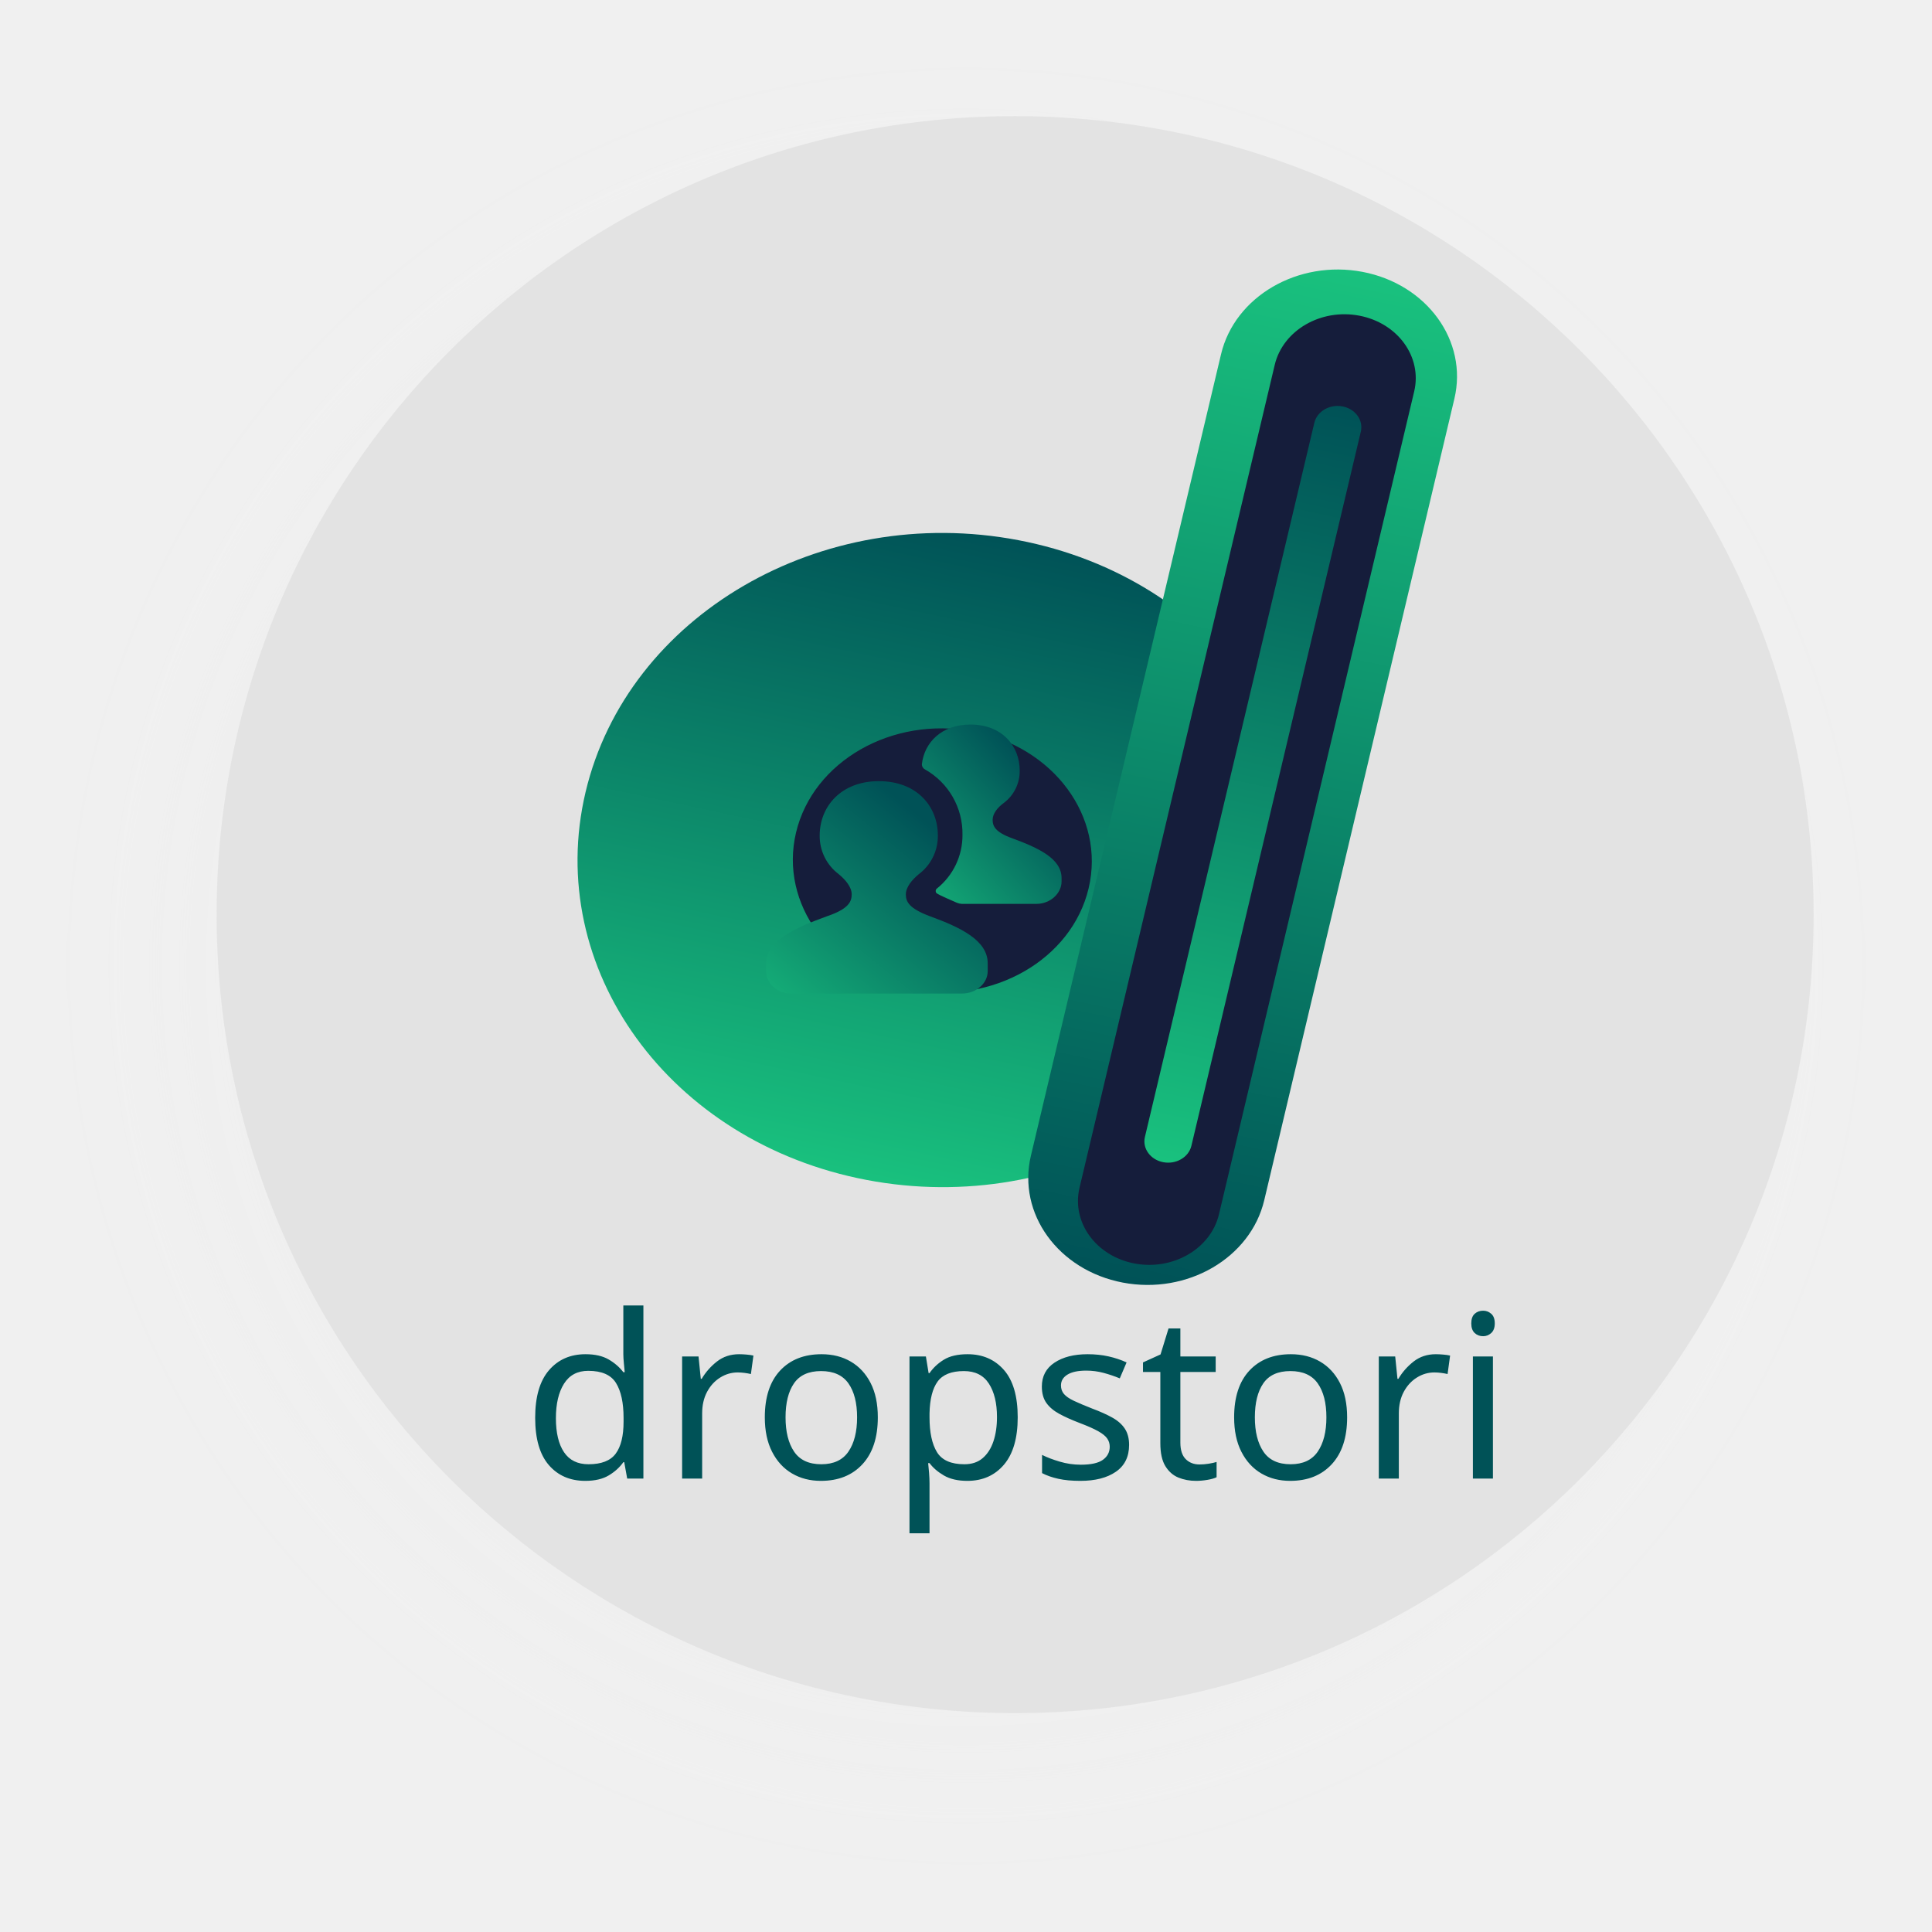
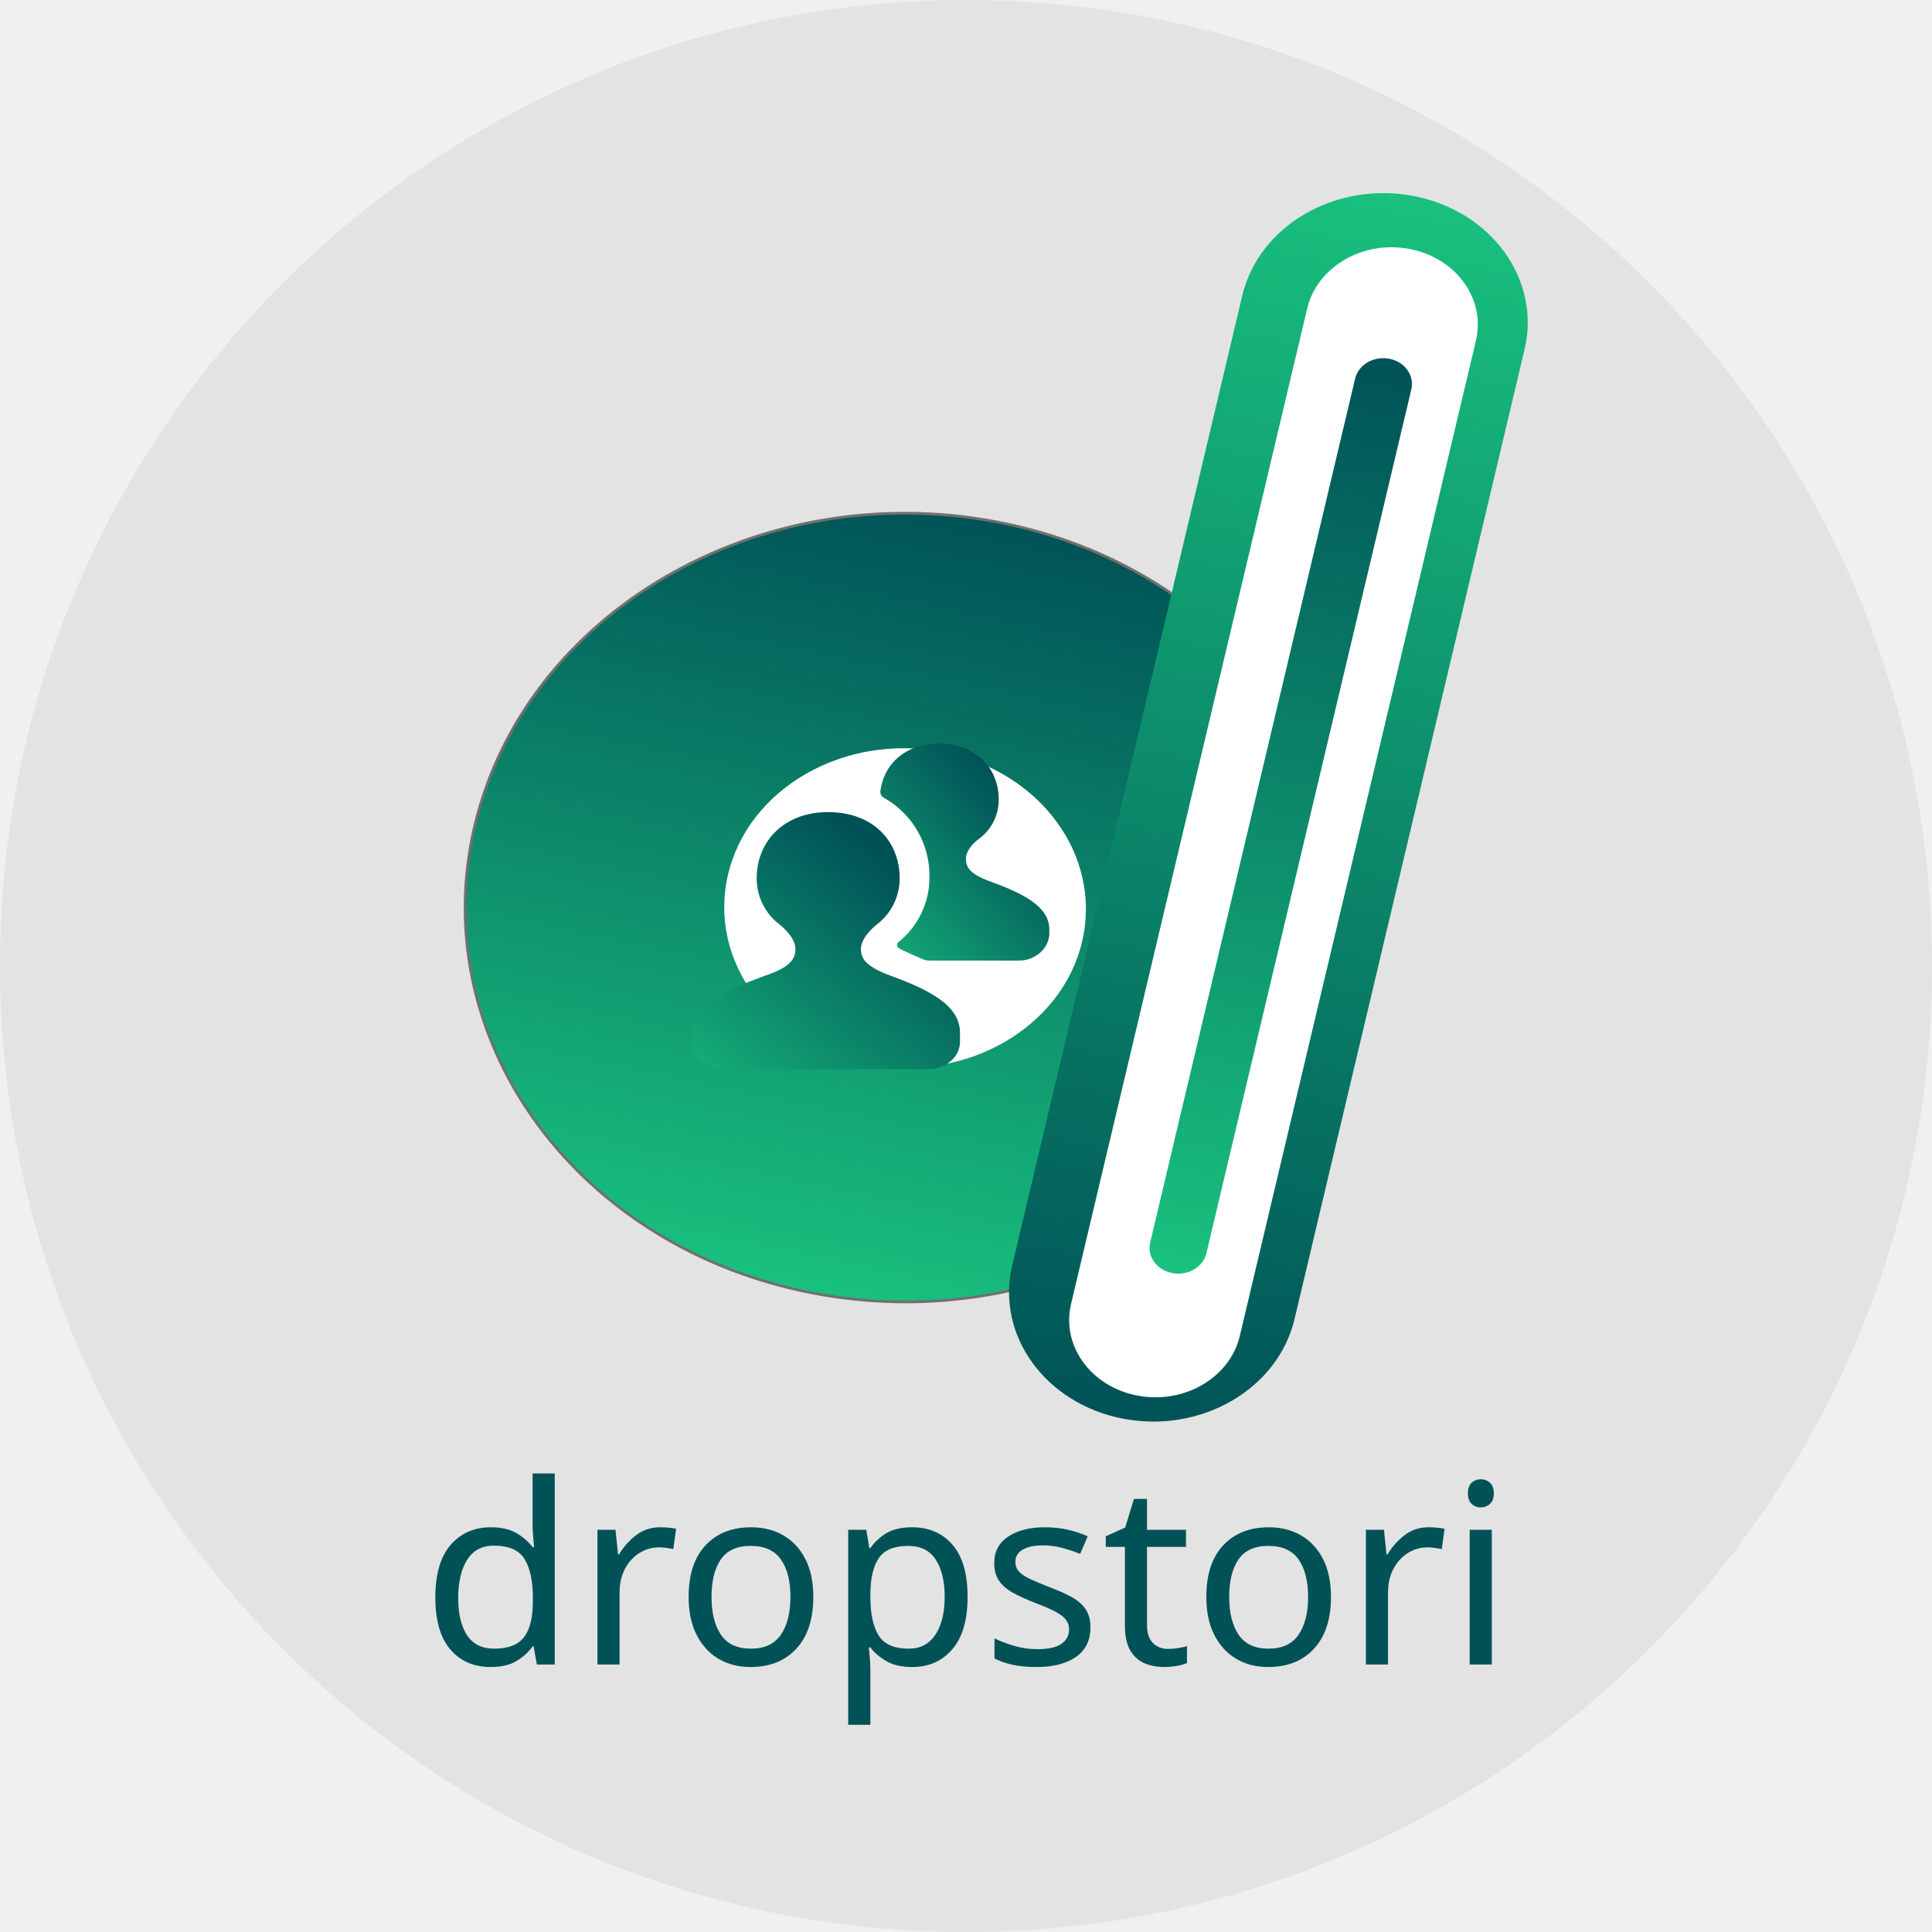
- <svg xmlns="http://www.w3.org/2000/svg" xmlns:xlink="http://www.w3.org/1999/xlink" width="865" height="865" viewBox="0 0 865 865">
+ <svg xmlns="http://www.w3.org/2000/svg" xmlns:xlink="http://www.w3.org/1999/xlink" width="715" height="715" viewBox="0 0 715 715">
  <defs>
-     <filter id="Path_22" x="0" y="0" width="865" height="865" filterUnits="userSpaceOnUse">
-       <feOffset dx="-22" dy="23" input="SourceAlpha" />
-       <feGaussianBlur stdDeviation="25" result="blur" />
-       <feFlood flood-color="#f0f0f0" flood-opacity="0.224" />
-       <feComposite operator="in" in2="blur" />
-       <feComposite in="SourceGraphic" />
-     </filter>
    <linearGradient id="linear-gradient" x1="0.5" x2="0.5" y2="1" gradientUnits="objectBoundingBox">
      <stop offset="0" stop-color="#005257" />
      <stop offset="1" stop-color="#19c17e" />
    </linearGradient>
    <linearGradient id="linear-gradient-2" x1="0.5" x2="0.5" y2="1" gradientUnits="objectBoundingBox">
      <stop offset="0" stop-color="#19c17e" />
      <stop offset="0.732" stop-color="#067061" />
      <stop offset="0.862" stop-color="#03615c" />
      <stop offset="1" stop-color="#005257" />
    </linearGradient>
    <linearGradient id="linear-gradient-4" x2="-0.346" xlink:href="#linear-gradient" />
  </defs>
-   <g id="Group_19" data-name="Group 19" transform="translate(-1912 -555)">
-     <g transform="matrix(1, 0, 0, 1, 1912, 555)" filter="url(#Path_22)">
-       <path id="Path_22-2" data-name="Path 22" d="M357.5,0C554.942,0,715,160.058,715,357.5S554.942,715,357.5,715,0,554.942,0,357.5,160.058,0,357.5,0Z" transform="translate(97 52)" fill="#e3e3e3" />
-     </g>
-     <text id="dropstori" transform="translate(2146 1217)" fill="#005257" font-size="102" font-family="VarelaRound-Regular, Varela Round">
+   <g id="Group_18" data-name="Group 18" transform="translate(-449 -848)">
+     <circle id="Ellipse_12" data-name="Ellipse 12" cx="357.5" cy="357.5" r="357.5" transform="translate(449 848)" fill="#e3e3e3" />
+     <text id="dropstori" transform="translate(605 1464)" fill="#005257" font-size="93" font-family="VarelaRound-Regular, Varela Round">
      <tspan x="0" y="0">dropstori</tspan>
    </text>
-     <g id="Group_17" data-name="Group 17" transform="translate(1847.18 494.117)">
+     <g id="Group_13" data-name="Group 13" transform="translate(297.23 737.925)">
      <g id="Group_11" data-name="Group 11" transform="matrix(0.978, 0.208, -0.208, 0.978, 390.179, 123.016)">
-         <path id="Path_17" data-name="Path 17" d="M165.6-.508c89.817-1.9,161.087,62.451,159.187,143.732S248.537,291.936,158.72,293.837-2.367,231.386-.466,150.105,75.785,1.393,165.6-.508Z" transform="translate(-0.491 149.146)" fill="url(#linear-gradient)" />
-         <path id="Path_18" data-name="Path 18" d="M67.871-.208c36.821-.779,66.049,25.182,65.282,57.985S101.915,117.8,65.094,118.582-.955,93.4-.188,60.6,31.05.571,67.871-.208Z" transform="translate(95.183 236.811)" fill="#151d3b" />
+         <g id="Path_17" data-name="Path 17" transform="translate(-0.491 149.146)" fill="url(#linear-gradient)">
+           <path d="M 154.847 293.378 C 143.369 293.378 131.956 292.28 120.927 290.114 C 110.18 288.004 99.688 284.859 89.742 280.768 C 79.968 276.748 70.644 271.782 62.029 266.009 C 53.479 260.279 45.571 253.716 38.525 246.504 C 32.329 240.161 26.749 233.261 21.941 225.995 C 17.081 218.652 12.951 210.846 9.666 202.796 C 6.321 194.599 3.809 186.039 2.198 177.354 C 0.547 168.455 -0.181 159.291 0.033 150.117 C 0.266 140.168 1.606 130.202 4.016 120.495 C 6.365 111.035 9.759 101.706 14.103 92.767 C 18.368 83.99 23.592 75.5 29.63 67.534 C 35.611 59.643 42.443 52.196 49.935 45.401 C 57.428 38.606 65.643 32.406 74.352 26.975 C 83.145 21.491 92.52 16.743 102.215 12.861 C 112.09 8.908 122.399 5.814 132.857 3.666 C 143.588 1.461 154.608 0.225 165.612 -0.008 C 166.895 -0.035 168.195 -0.049 169.474 -0.049 C 180.953 -0.049 192.365 1.05 203.394 3.215 C 214.141 5.326 224.633 8.47 234.579 12.561 C 244.353 16.581 253.677 21.547 262.292 27.321 C 270.843 33.05 278.751 39.613 285.797 46.825 C 291.993 53.168 297.572 60.068 302.381 67.334 C 307.241 74.678 311.37 82.483 314.655 90.533 C 318 98.73 320.513 107.29 322.124 115.975 C 323.774 124.874 324.503 134.038 324.288 143.212 C 324.056 153.161 322.716 163.127 320.305 172.834 C 317.956 182.294 314.563 191.624 310.219 200.562 C 305.954 209.339 300.729 217.829 294.692 225.795 C 288.71 233.686 281.879 241.133 274.387 247.928 C 266.894 254.723 258.679 260.923 249.97 266.354 C 241.176 271.838 231.802 276.586 222.107 280.468 C 212.232 284.421 201.922 287.515 191.465 289.663 C 180.734 291.868 169.714 293.104 158.71 293.337 C 157.427 293.364 156.127 293.378 154.847 293.378 Z" stroke="none" />
+           <path d="M 169.475 0.451 C 168.199 0.451 166.903 0.465 165.622 0.492 C 154.649 0.724 143.659 1.957 132.958 4.155 C 122.529 6.298 112.248 9.383 102.401 13.326 C 92.733 17.196 83.385 21.931 74.616 27.399 C 65.933 32.815 57.741 38.996 50.271 45.772 C 42.801 52.546 35.991 59.969 30.028 67.836 C 24.01 75.776 18.803 84.238 14.552 92.986 C 10.224 101.893 6.842 111.189 4.501 120.616 C 2.1 130.287 0.765 140.216 0.533 150.128 C 0.32 159.269 1.045 168.398 2.689 177.263 C 4.294 185.914 6.797 194.441 10.129 202.607 C 13.402 210.627 17.516 218.403 22.358 225.719 C 27.149 232.959 32.708 239.834 38.883 246.154 C 45.904 253.342 53.786 259.882 62.308 265.593 C 70.895 271.348 80.189 276.298 89.933 280.306 C 99.848 284.384 110.309 287.519 121.024 289.623 C 132.021 291.783 143.401 292.878 154.847 292.878 C 156.124 292.878 157.42 292.864 158.699 292.837 C 169.673 292.605 180.663 291.372 191.364 289.174 C 201.793 287.031 212.073 283.946 221.921 280.004 C 231.589 276.133 240.937 271.398 249.705 265.93 C 258.389 260.514 266.58 254.333 274.051 247.557 C 281.52 240.783 288.331 233.36 294.293 225.493 C 300.311 217.553 305.518 209.091 309.769 200.343 C 314.098 191.436 317.479 182.14 319.82 172.713 C 322.221 163.042 323.556 153.113 323.788 143.201 C 324.002 134.06 323.276 124.931 321.632 116.066 C 320.027 107.415 317.524 98.888 314.192 90.722 C 310.92 82.702 306.806 74.926 301.964 67.61 C 297.173 60.37 291.613 53.495 285.439 47.175 C 278.417 39.987 270.536 33.447 262.014 27.736 C 253.427 21.981 244.132 17.031 234.389 13.023 C 224.473 8.945 214.013 5.81 203.298 3.706 C 192.301 1.546 180.921 0.451 169.475 0.451 M 169.475 -0.549 C 257.46 -0.549 326.661 63.114 324.788 143.224 C 322.888 224.505 248.537 291.936 158.72 293.837 C 157.426 293.864 156.133 293.878 154.847 293.878 C 66.862 293.878 -2.339 230.215 -0.466 150.105 C 1.434 68.824 75.785 1.393 165.601 -0.508 C 166.895 -0.535 168.189 -0.549 169.475 -0.549 Z" stroke="none" fill="#707070" />
+         </g>
+         <path id="Path_18" data-name="Path 18" d="M67.871-.208c36.821-.779,66.049,25.182,65.282,57.985S101.915,117.8,65.094,118.582-.955,93.4-.188,60.6,31.05.571,67.871-.208Z" transform="translate(95.183 236.811)" fill="#fff" />
        <path id="Path_19" data-name="Path 19" d="M61.551-.19C90.916-.811,114.218,20.228,113.6,46.8l-8.621,368.776c-.621,26.575-24.93,48.621-54.3,49.242S-1.987,444.4-1.366,417.828L7.255,49.052C7.877,22.478,32.186.431,61.551-.19Z" transform="translate(229.33 -0.744)" fill="url(#linear-gradient-2)" />
-         <path id="Path_20" data-name="Path 20" d="M39.963-.124C57.513-.5,71.44,12.079,71.069,27.962l-8.85,378.55c-.371,15.883-14.9,29.059-32.45,29.43s-31.477-12.2-31.105-28.085l8.85-378.55C7.884,13.424,22.413.247,39.963-.124Z" transform="translate(253.576 18.672)" fill="#151d3b" />
+         <path id="Path_20" data-name="Path 20" d="M39.963-.124C57.513-.5,71.44,12.079,71.069,27.962l-8.85,378.55c-.371,15.883-14.9,29.059-32.45,29.43s-31.477-12.2-31.105-28.085l8.85-378.55C7.884,13.424,22.413.247,39.963-.124Z" transform="translate(253.576 18.672)" fill="#fff" />
        <path id="Path_21" data-name="Path 21" d="M17.386-.054c5.85-.124,10.492,4.068,10.368,9.362L20.074,337.86c-.124,5.294-4.967,9.686-10.817,9.81S-1.235,343.6-1.111,338.308L6.569,9.756C6.693,4.461,11.536.069,17.386-.054Z" transform="translate(277.263 59.91)" fill="url(#linear-gradient)" />
      </g>
      <g id="people-svgrepo-com_1_" data-name="people-svgrepo-com(1)" transform="translate(407.837 385.279)">
        <path id="Path_4" data-name="Path 4" d="M67.808,52.938c-7.716-2.76-8.818-5.52-8.818-8.281s2.2-5.52,4.96-7.528a17.842,17.842,0,0,0,7.165-14.554C71.115,11.535,63.124,2,49.07,2,36.118,2,28.4,10.03,27.3,19.816a2.594,2.594,0,0,0,1.378,2.258,32.962,32.962,0,0,1,16.81,29.358A30.478,30.478,0,0,1,33.914,75.521a1.425,1.425,0,0,0,0,2.007c1.929,1.255,6.338,3.011,9.094,4.266a7.008,7.008,0,0,0,2.2.5H78.556c6.338,0,11.3-4.768,11.3-10.037V70.754C89.854,61.971,79.382,57.2,67.808,52.938Z" transform="translate(42.419 -2)" fill="url(#linear-gradient-4)" />
        <path id="Path_5" data-name="Path 5" d="M75.3,72.573c-9.369-3.513-10.747-6.524-10.747-9.786s2.756-6.524,5.787-9.033A21.314,21.314,0,0,0,78.883,36.44c0-13.048-9.369-24.34-26.454-24.34-16.81,0-26.454,11.292-26.454,24.34a21.313,21.313,0,0,0,8.543,17.314c3.031,2.509,5.787,5.771,5.787,9.033s-1.378,6.524-11.023,9.786C15.5,77.592,2,83.363,2,93.9v3.262c0,5.52,4.96,10.037,11.3,10.037H89.631c6.338,0,11.574-4.517,11.574-10.037V93.651C101.2,83.363,89.079,77.592,75.3,72.573Z" transform="translate(-2 13.243)" fill="url(#linear-gradient-4)" />
      </g>
    </g>
  </g>
</svg>
